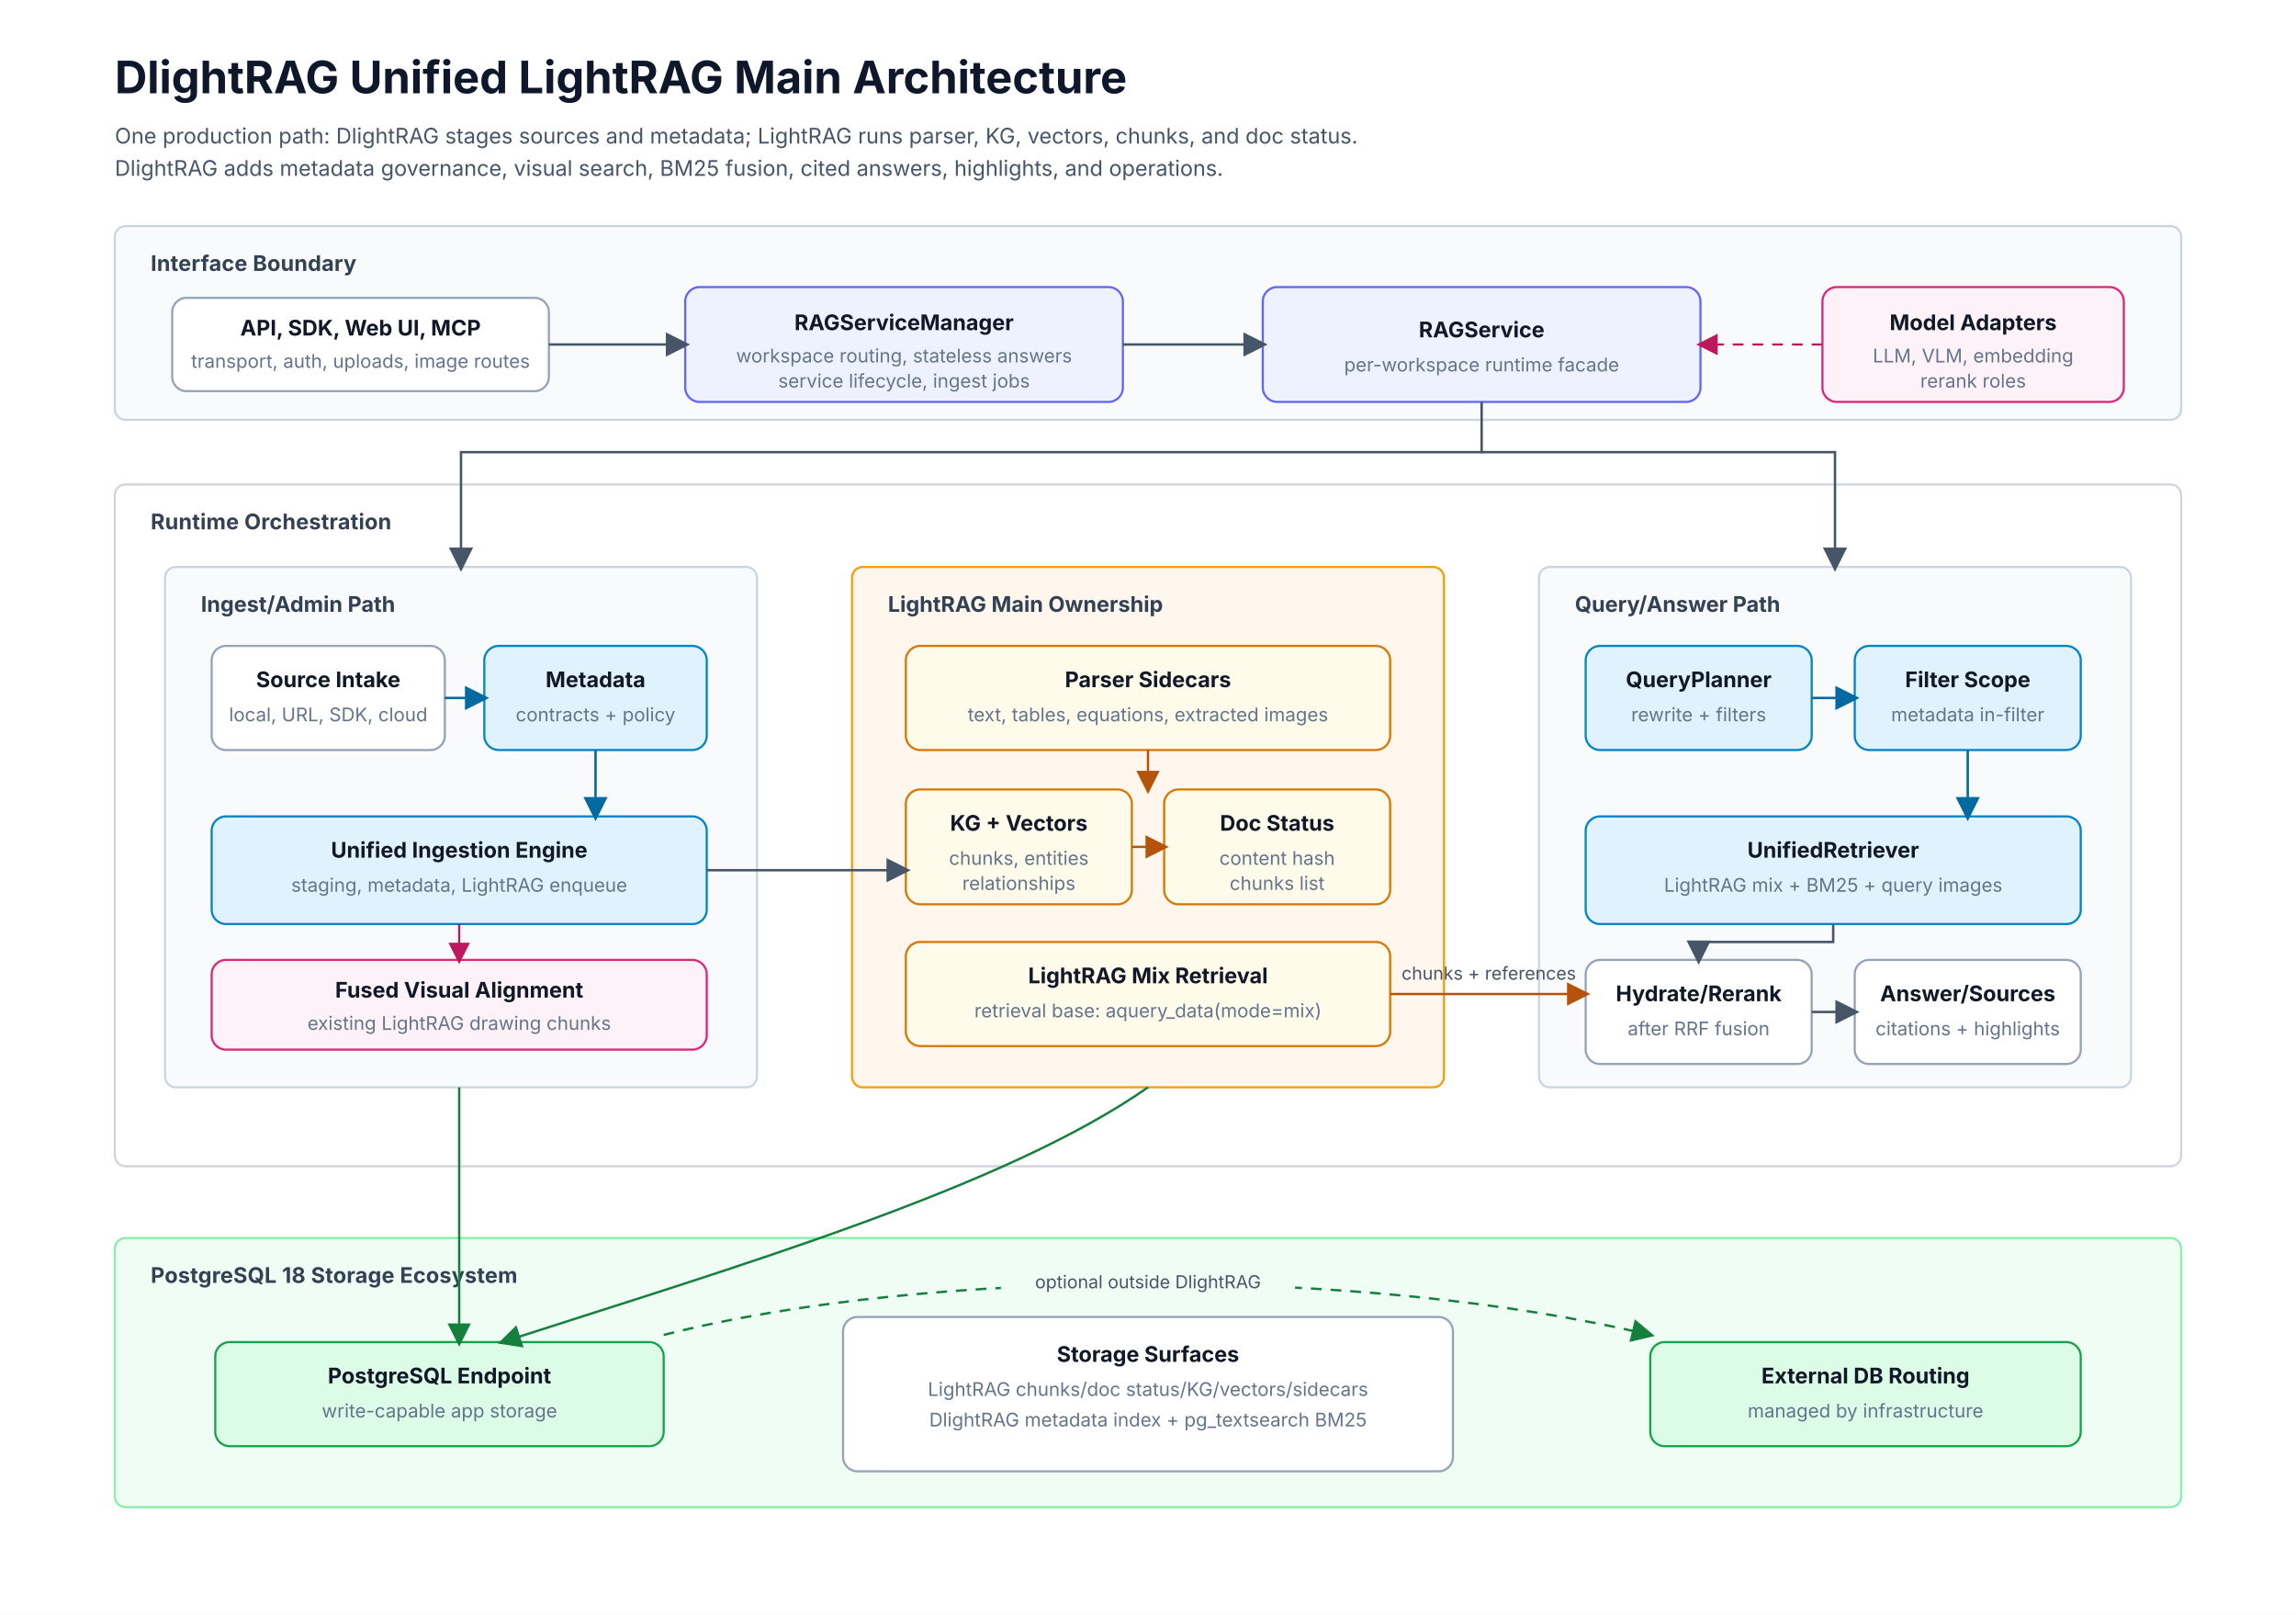
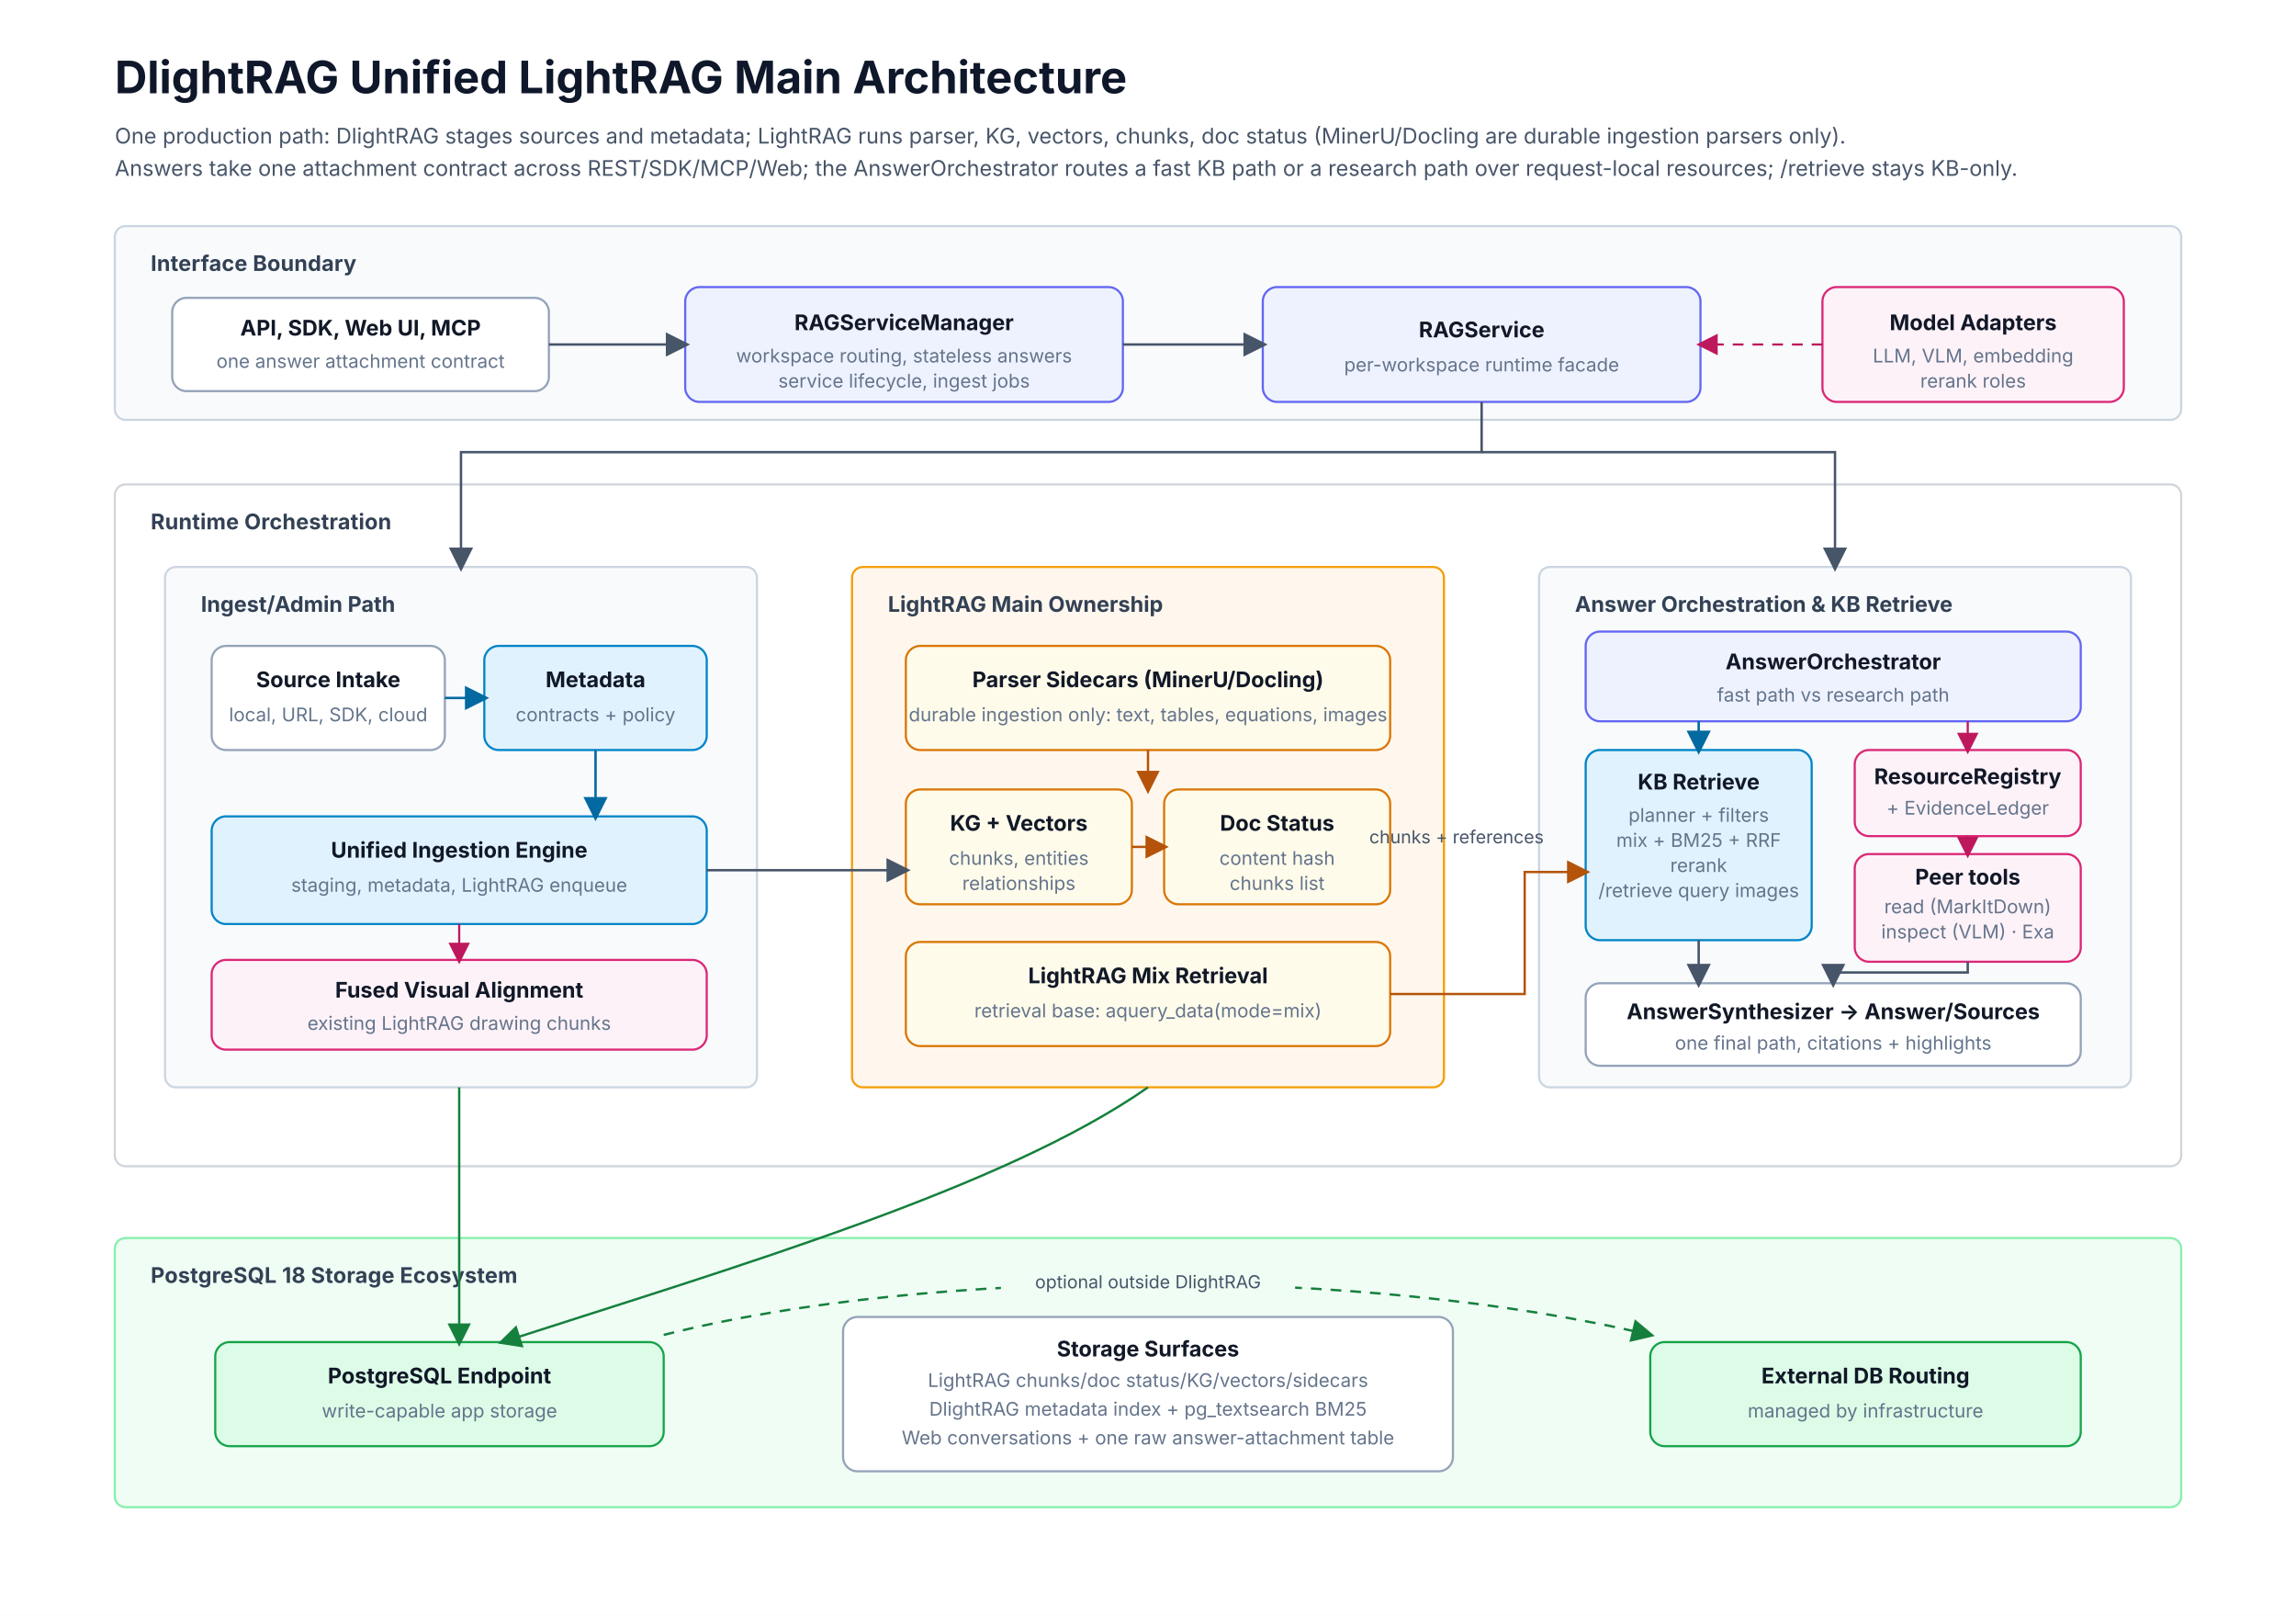
<svg xmlns="http://www.w3.org/2000/svg" viewBox="0 0 1280 900" role="img" aria-labelledby="title desc">
  <defs>
    <marker id="arrow" markerWidth="10" markerHeight="10" refX="8" refY="5" orient="auto" markerUnits="strokeWidth">
      <path d="M 0 0 L 10 5 L 0 10 z" fill="#475569" />
    </marker>
    <marker id="arrow-blue" markerWidth="10" markerHeight="10" refX="8" refY="5" orient="auto" markerUnits="strokeWidth">
      <path d="M 0 0 L 10 5 L 0 10 z" fill="#0369a1" />
    </marker>
    <marker id="arrow-orange" markerWidth="10" markerHeight="10" refX="8" refY="5" orient="auto" markerUnits="strokeWidth">
      <path d="M 0 0 L 10 5 L 0 10 z" fill="#b45309" />
    </marker>
    <marker id="arrow-green" markerWidth="10" markerHeight="10" refX="8" refY="5" orient="auto" markerUnits="strokeWidth">
      <path d="M 0 0 L 10 5 L 0 10 z" fill="#15803d" />
    </marker>
    <marker id="arrow-pink" markerWidth="10" markerHeight="10" refX="8" refY="5" orient="auto" markerUnits="strokeWidth">
      <path d="M 0 0 L 10 5 L 0 10 z" fill="#be185d" />
    </marker>
    <style>
      .bg { fill: #ffffff; }
      .title { font: 700 25px Inter, ui-sans-serif, system-ui, -apple-system, BlinkMacSystemFont, "Segoe UI", sans-serif; fill: #0f172a; }
      .subtitle { font: 400 12px Inter, ui-sans-serif, system-ui, -apple-system, BlinkMacSystemFont, "Segoe UI", sans-serif; fill: #475569; }
      .band-title { font: 700 12px Inter, ui-sans-serif, system-ui, -apple-system, BlinkMacSystemFont, "Segoe UI", sans-serif; fill: #334155; letter-spacing: .1px; }
      .lane-title { font: 700 12px Inter, ui-sans-serif, system-ui, -apple-system, BlinkMacSystemFont, "Segoe UI", sans-serif; fill: #334155; }
      .label { font: 700 12px Inter, ui-sans-serif, system-ui, -apple-system, BlinkMacSystemFont, "Segoe UI", sans-serif; fill: #111827; }
      .small { font: 400 10.5px Inter, ui-sans-serif, system-ui, -apple-system, BlinkMacSystemFont, "Segoe UI", sans-serif; fill: #64748b; }
      .note { font: 400 10px Inter, ui-sans-serif, system-ui, -apple-system, BlinkMacSystemFont, "Segoe UI", sans-serif; fill: #475569; }
      .band { fill: #ffffff; stroke: #d1d5db; stroke-width: 1.2; rx: 6; }
      .band-soft { fill: #f8fafc; stroke: #cbd5e1; stroke-width: 1.2; rx: 6; }
      .band-orange { fill: #fff7ed; stroke: #f59e0b; stroke-width: 1.2; rx: 6; }
      .band-green { fill: #f0fdf4; stroke: #86efac; stroke-width: 1.2; rx: 6; }
      .box { fill: #ffffff; stroke: #94a3b8; stroke-width: 1.2; rx: 8; }
      .box-blue { fill: #e0f2fe; stroke: #0284c7; }
      .box-indigo { fill: #eef2ff; stroke: #6366f1; }
      .box-orange { fill: #fffbeb; stroke: #d97706; }
      .box-pink { fill: #fdf2f8; stroke: #db2777; }
      .box-green { fill: #dcfce7; stroke: #16a34a; }
      .line { fill: none; stroke: #475569; stroke-width: 1.35; marker-end: url(#arrow); }
      .line-blue { fill: none; stroke: #0369a1; stroke-width: 1.35; marker-end: url(#arrow-blue); }
      .line-orange { fill: none; stroke: #b45309; stroke-width: 1.3; marker-end: url(#arrow-orange); }
      .line-green { fill: none; stroke: #15803d; stroke-width: 1.3; marker-end: url(#arrow-green); }
      .line-pink { fill: none; stroke: #be185d; stroke-width: 1.2; marker-end: url(#arrow-pink); }
      .dash { stroke-dasharray: 6 5; }
    </style>
  </defs>
  <rect class="bg" width="1280" height="900" />
  <text class="title" x="64" y="52">DlightRAG Unified LightRAG Main Architecture</text>
-   <text class="subtitle" x="64" y="80">One production path: DlightRAG stages sources and metadata; LightRAG runs parser, KG, vectors, chunks, and doc status.</text>
-   <text class="subtitle" x="64" y="98">DlightRAG adds metadata governance, visual search, BM25 fusion, cited answers, highlights, and operations.</text>
+   <text class="subtitle" x="64" y="80">One production path: DlightRAG stages sources and metadata; LightRAG runs parser, KG, vectors, chunks, doc status (MinerU/Docling are durable ingestion parsers only).</text>
+   <text class="subtitle" x="64" y="98">Answers take one attachment contract across REST/SDK/MCP/Web; the AnswerOrchestrator routes a fast KB path or a research path over request-local resources; /retrieve stays KB-only.</text>
  <rect class="band-soft" x="64" y="126" width="1152" height="108" />
  <text class="band-title" x="84" y="151">Interface Boundary</text>
  <rect class="box" x="96" y="166" width="210" height="52" />
  <text class="label" text-anchor="middle" x="201" y="187">API, SDK, Web UI, MCP</text>
-   <text class="small" text-anchor="middle" x="201" y="205">transport, auth, uploads, image routes</text>
+   <text class="small" text-anchor="middle" x="201" y="205">one answer attachment contract</text>
  <rect class="box box-indigo" x="382" y="160" width="244" height="64" />
  <text class="label" text-anchor="middle" x="504" y="184">RAGServiceManager</text>
  <text class="small" text-anchor="middle" x="504" y="202">workspace routing, stateless answers</text>
  <text class="small" text-anchor="middle" x="504" y="216">service lifecycle, ingest jobs</text>
  <rect class="box box-indigo" x="704" y="160" width="244" height="64" />
  <text class="label" text-anchor="middle" x="826" y="188">RAGService</text>
  <text class="small" text-anchor="middle" x="826" y="207">per-workspace runtime facade</text>
  <rect class="box box-pink" x="1016" y="160" width="168" height="64" />
  <text class="label" text-anchor="middle" x="1100" y="184">Model Adapters</text>
  <text class="small" text-anchor="middle" x="1100" y="202">LLM, VLM, embedding</text>
  <text class="small" text-anchor="middle" x="1100" y="216">rerank roles</text>
  <path class="line" d="M 306 192 H 382" />
  <path class="line" d="M 626 192 H 704" />
  <path class="line-pink dash" d="M 1016 192 H 948" />
  <rect class="band" x="64" y="270" width="1152" height="380" />
  <text class="band-title" x="84" y="295">Runtime Orchestration</text>
  <rect class="band-soft" x="92" y="316" width="330" height="290" />
  <text class="lane-title" x="112" y="341">Ingest/Admin Path</text>
  <rect class="box" x="118" y="360" width="130" height="58" />
  <text class="label" text-anchor="middle" x="183" y="383">Source Intake</text>
  <text class="small" text-anchor="middle" x="183" y="402">local, URL, SDK, cloud</text>
  <rect class="box box-blue" x="270" y="360" width="124" height="58" />
  <text class="label" text-anchor="middle" x="332" y="383">Metadata</text>
  <text class="small" text-anchor="middle" x="332" y="402">contracts + policy</text>
  <rect class="box box-blue" x="118" y="455" width="276" height="60" />
  <text class="label" text-anchor="middle" x="256" y="478">Unified Ingestion Engine</text>
  <text class="small" text-anchor="middle" x="256" y="497">staging, metadata, LightRAG enqueue</text>
  <rect class="box box-pink" x="118" y="535" width="276" height="50" />
  <text class="label" text-anchor="middle" x="256" y="556">Fused Visual Alignment</text>
  <text class="small" text-anchor="middle" x="256" y="574">existing LightRAG drawing chunks</text>
  <path class="line-blue" d="M 248 389 H 270" />
  <path class="line-blue" d="M 332 418 V 455" />
  <path class="line-pink" d="M 256 515 V 535" />
  <rect class="band-orange" x="475" y="316" width="330" height="290" />
  <text class="lane-title" x="495" y="341" fill="#92400e">LightRAG Main Ownership</text>
  <rect class="box box-orange" x="505" y="360" width="270" height="58" />
-   <text class="label" text-anchor="middle" x="640" y="383">Parser Sidecars</text>
-   <text class="small" text-anchor="middle" x="640" y="402">text, tables, equations, extracted images</text>
+   <text class="label" text-anchor="middle" x="640" y="383">Parser Sidecars (MinerU/Docling)</text>
+   <text class="small" text-anchor="middle" x="640" y="402">durable ingestion only: text, tables, equations, images</text>
  <rect class="box box-orange" x="505" y="440" width="126" height="64" />
  <text class="label" text-anchor="middle" x="568" y="463">KG + Vectors</text>
  <text class="small" text-anchor="middle" x="568" y="482">chunks, entities</text>
  <text class="small" text-anchor="middle" x="568" y="496">relationships</text>
  <rect class="box box-orange" x="649" y="440" width="126" height="64" />
  <text class="label" text-anchor="middle" x="712" y="463">Doc Status</text>
  <text class="small" text-anchor="middle" x="712" y="482">content hash</text>
  <text class="small" text-anchor="middle" x="712" y="496">chunks list</text>
  <rect class="box box-orange" x="505" y="525" width="270" height="58" />
  <text class="label" text-anchor="middle" x="640" y="548">LightRAG Mix Retrieval</text>
  <text class="small" text-anchor="middle" x="640" y="567">retrieval base: aquery_data(mode=mix)</text>
  <path class="line" d="M 394 485 H 505" />
  <path class="line-orange" d="M 640 418 V 440" />
  <path class="line-orange" d="M 631 472 H 649" />
  <rect class="band-soft" x="858" y="316" width="330" height="290" />
-   <text class="lane-title" x="878" y="341">Query/Answer Path</text>
-   <rect class="box box-blue" x="884" y="360" width="126" height="58" />
-   <text class="label" text-anchor="middle" x="947" y="383">QueryPlanner</text>
-   <text class="small" text-anchor="middle" x="947" y="402">rewrite + filters</text>
-   <rect class="box box-blue" x="1034" y="360" width="126" height="58" />
-   <text class="label" text-anchor="middle" x="1097" y="383">Filter Scope</text>
-   <text class="small" text-anchor="middle" x="1097" y="402">metadata in-filter</text>
-   <rect class="box box-blue" x="884" y="455" width="276" height="60" />
-   <text class="label" text-anchor="middle" x="1022" y="478">UnifiedRetriever</text>
-   <text class="small" text-anchor="middle" x="1022" y="497">LightRAG mix + BM25 + query images</text>
-   <rect class="box" x="884" y="535" width="126" height="58" />
-   <text class="label" text-anchor="middle" x="947" y="558">Hydrate/Rerank</text>
-   <text class="small" text-anchor="middle" x="947" y="577">after RRF fusion</text>
-   <rect class="box" x="1034" y="535" width="126" height="58" />
-   <text class="label" text-anchor="middle" x="1097" y="558">Answer/Sources</text>
-   <text class="small" text-anchor="middle" x="1097" y="577">citations + highlights</text>
-   <path class="line-blue" d="M 1010 389 H 1034" />
-   <path class="line-blue" d="M 1097 418 V 455" />
-   <path class="line-orange" d="M 775 554 H 884" />
-   <text class="note" text-anchor="middle" x="830" y="546" fill="#92400e">chunks + references</text>
-   <path class="line" d="M 1022 515 V 525 H 947 V 535" />
-   <path class="line" d="M 1010 564 H 1034" />
+   <text class="lane-title" x="878" y="341">Answer Orchestration &amp; KB Retrieve</text>
+   <rect class="box box-indigo" x="884" y="352" width="276" height="50" />
+   <text class="label" text-anchor="middle" x="1022" y="373">AnswerOrchestrator</text>
+   <text class="small" text-anchor="middle" x="1022" y="391">fast path vs research path</text>
+   <rect class="box box-blue" x="884" y="418" width="126" height="106" />
+   <text class="label" text-anchor="middle" x="947" y="440">KB Retrieve</text>
+   <text class="small" text-anchor="middle" x="947" y="458">planner + filters</text>
+   <text class="small" text-anchor="middle" x="947" y="472">mix + BM25 + RRF</text>
+   <text class="small" text-anchor="middle" x="947" y="486">rerank</text>
+   <text class="small" text-anchor="middle" x="947" y="500">/retrieve query images</text>
+   <rect class="box box-pink" x="1034" y="418" width="126" height="48" />
+   <text class="label" text-anchor="middle" x="1097" y="437">ResourceRegistry</text>
+   <text class="small" text-anchor="middle" x="1097" y="454">+ EvidenceLedger</text>
+   <rect class="box box-pink" x="1034" y="476" width="126" height="60" />
+   <text class="label" text-anchor="middle" x="1097" y="493">Peer tools</text>
+   <text class="small" text-anchor="middle" x="1097" y="509">read (MarkItDown)</text>
+   <text class="small" text-anchor="middle" x="1097" y="523">inspect (VLM) · Exa</text>
+   <rect class="box" x="884" y="548" width="276" height="46" />
+   <text class="label" text-anchor="middle" x="1022" y="568">AnswerSynthesizer → Answer/Sources</text>
+   <text class="small" text-anchor="middle" x="1022" y="585">one final path, citations + highlights</text>
+   <path class="line-blue" d="M 947 402 V 418" />
+   <path class="line-pink" d="M 1097 402 V 418" />
+   <path class="line-pink" d="M 1097 466 V 476" />
+   <path class="line-orange" d="M 775 554 H 850 V 486 H 884" />
+   <text class="note" text-anchor="middle" x="812" y="470" fill="#92400e">chunks + references</text>
+   <path class="line" d="M 947 524 V 548" />
+   <path class="line" d="M 1097 536 V 542 H 1022 V 548" />
  <path class="line" d="M 826 224 V 252 H 257 V 316" />
  <path class="line" d="M 826 252 H 1023 V 316" />
  <rect class="band-green" x="64" y="690" width="1152" height="150" />
  <text class="band-title" x="84" y="715" fill="#166534">PostgreSQL 18 Storage Ecosystem</text>
  <rect class="box box-green" x="120" y="748" width="250" height="58" />
  <text class="label" text-anchor="middle" x="245" y="771">PostgreSQL Endpoint</text>
  <text class="small" text-anchor="middle" x="245" y="790">write-capable app storage</text>
  <rect class="box" x="470" y="734" width="340" height="86" stroke="#22c55e" />
-   <text class="label" text-anchor="middle" x="640" y="759">Storage Surfaces</text>
-   <text class="small" text-anchor="middle" x="640" y="778">LightRAG chunks/doc status/KG/vectors/sidecars</text>
-   <text class="small" text-anchor="middle" x="640" y="795">DlightRAG metadata index + pg_textsearch BM25</text>
+   <text class="label" text-anchor="middle" x="640" y="756">Storage Surfaces</text>
+   <text class="small" text-anchor="middle" x="640" y="773">LightRAG chunks/doc status/KG/vectors/sidecars</text>
+   <text class="small" text-anchor="middle" x="640" y="789">DlightRAG metadata index + pg_textsearch BM25</text>
+   <text class="small" text-anchor="middle" x="640" y="805">Web conversations + one raw answer-attachment table</text>
  <rect class="box box-green" x="920" y="748" width="240" height="58" />
  <text class="label" text-anchor="middle" x="1040" y="771">External DB Routing</text>
  <text class="small" text-anchor="middle" x="1040" y="790">managed by infrastructure</text>
  <path class="line-green" d="M 256 606 V 748" />
  <path class="line-green" d="M 640 606 C 560 662 410 706 280 748" />
  <path class="line-green dash" d="M 370 744 C 520 706 760 706 920 744" />
  <rect x="558" y="706" width="164" height="16" fill="#f0fdf4" />
  <text class="note" text-anchor="middle" x="640" y="718" fill="#166534">optional outside DlightRAG</text>
</svg>
